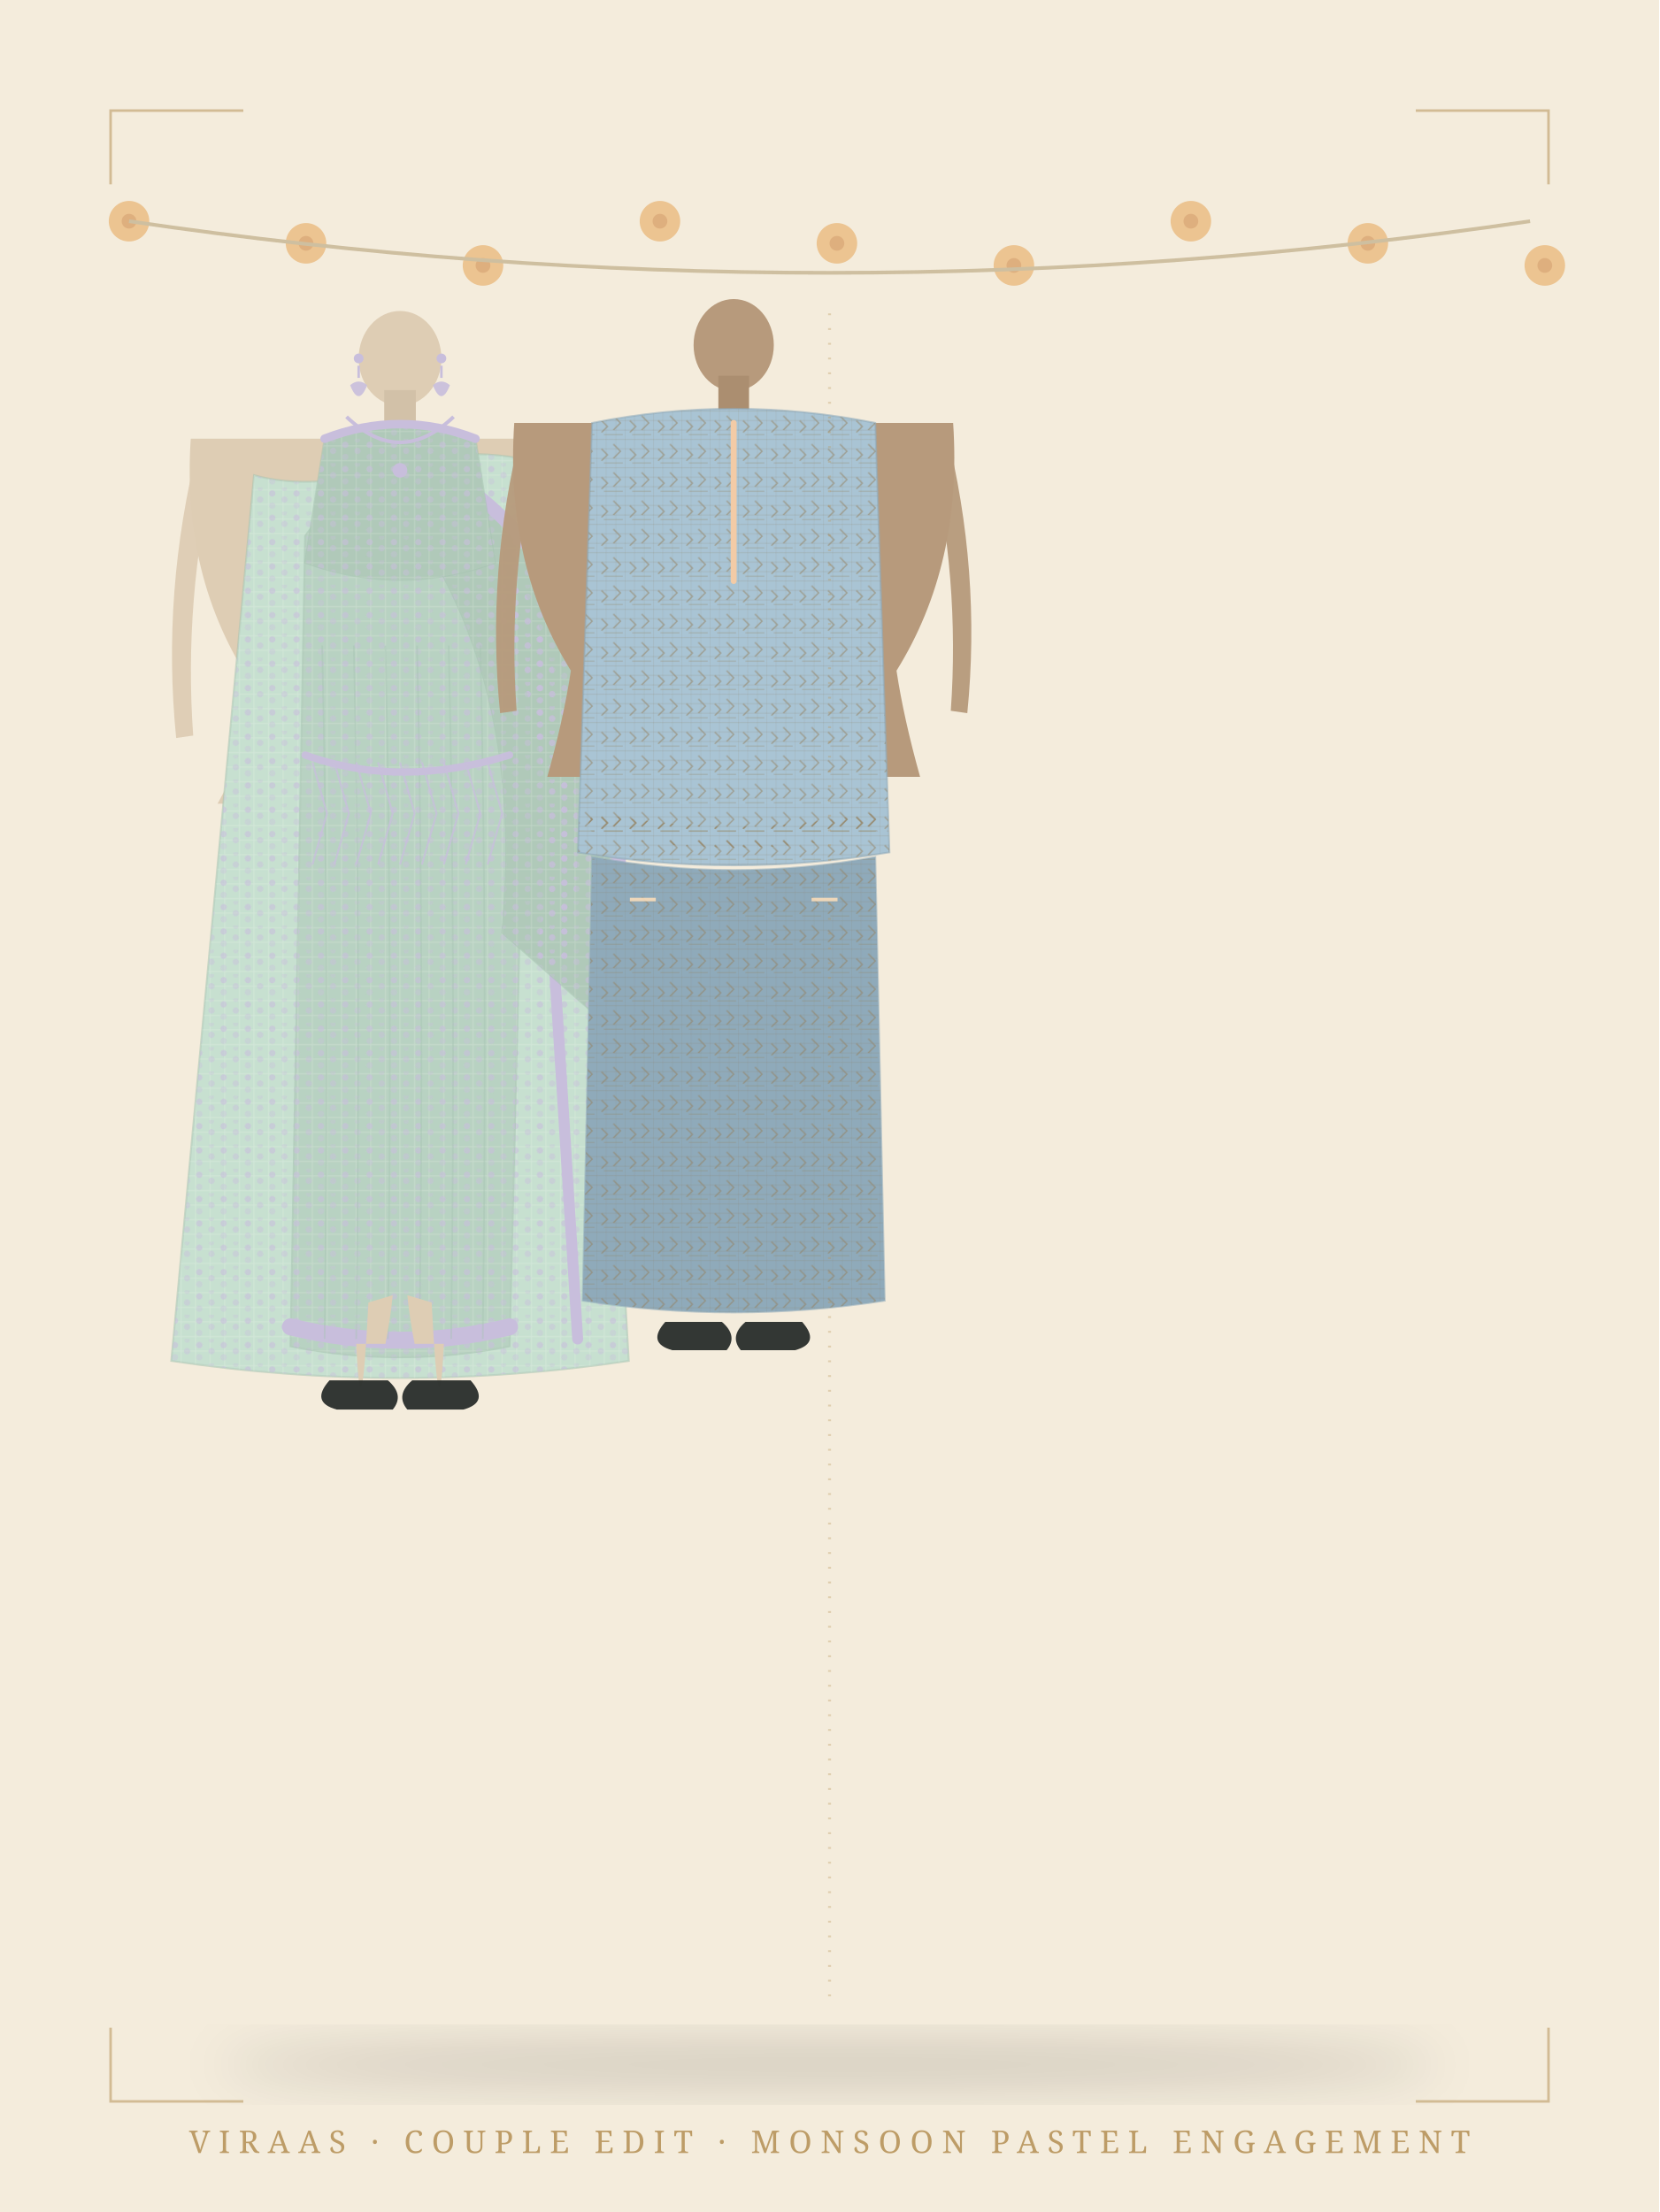
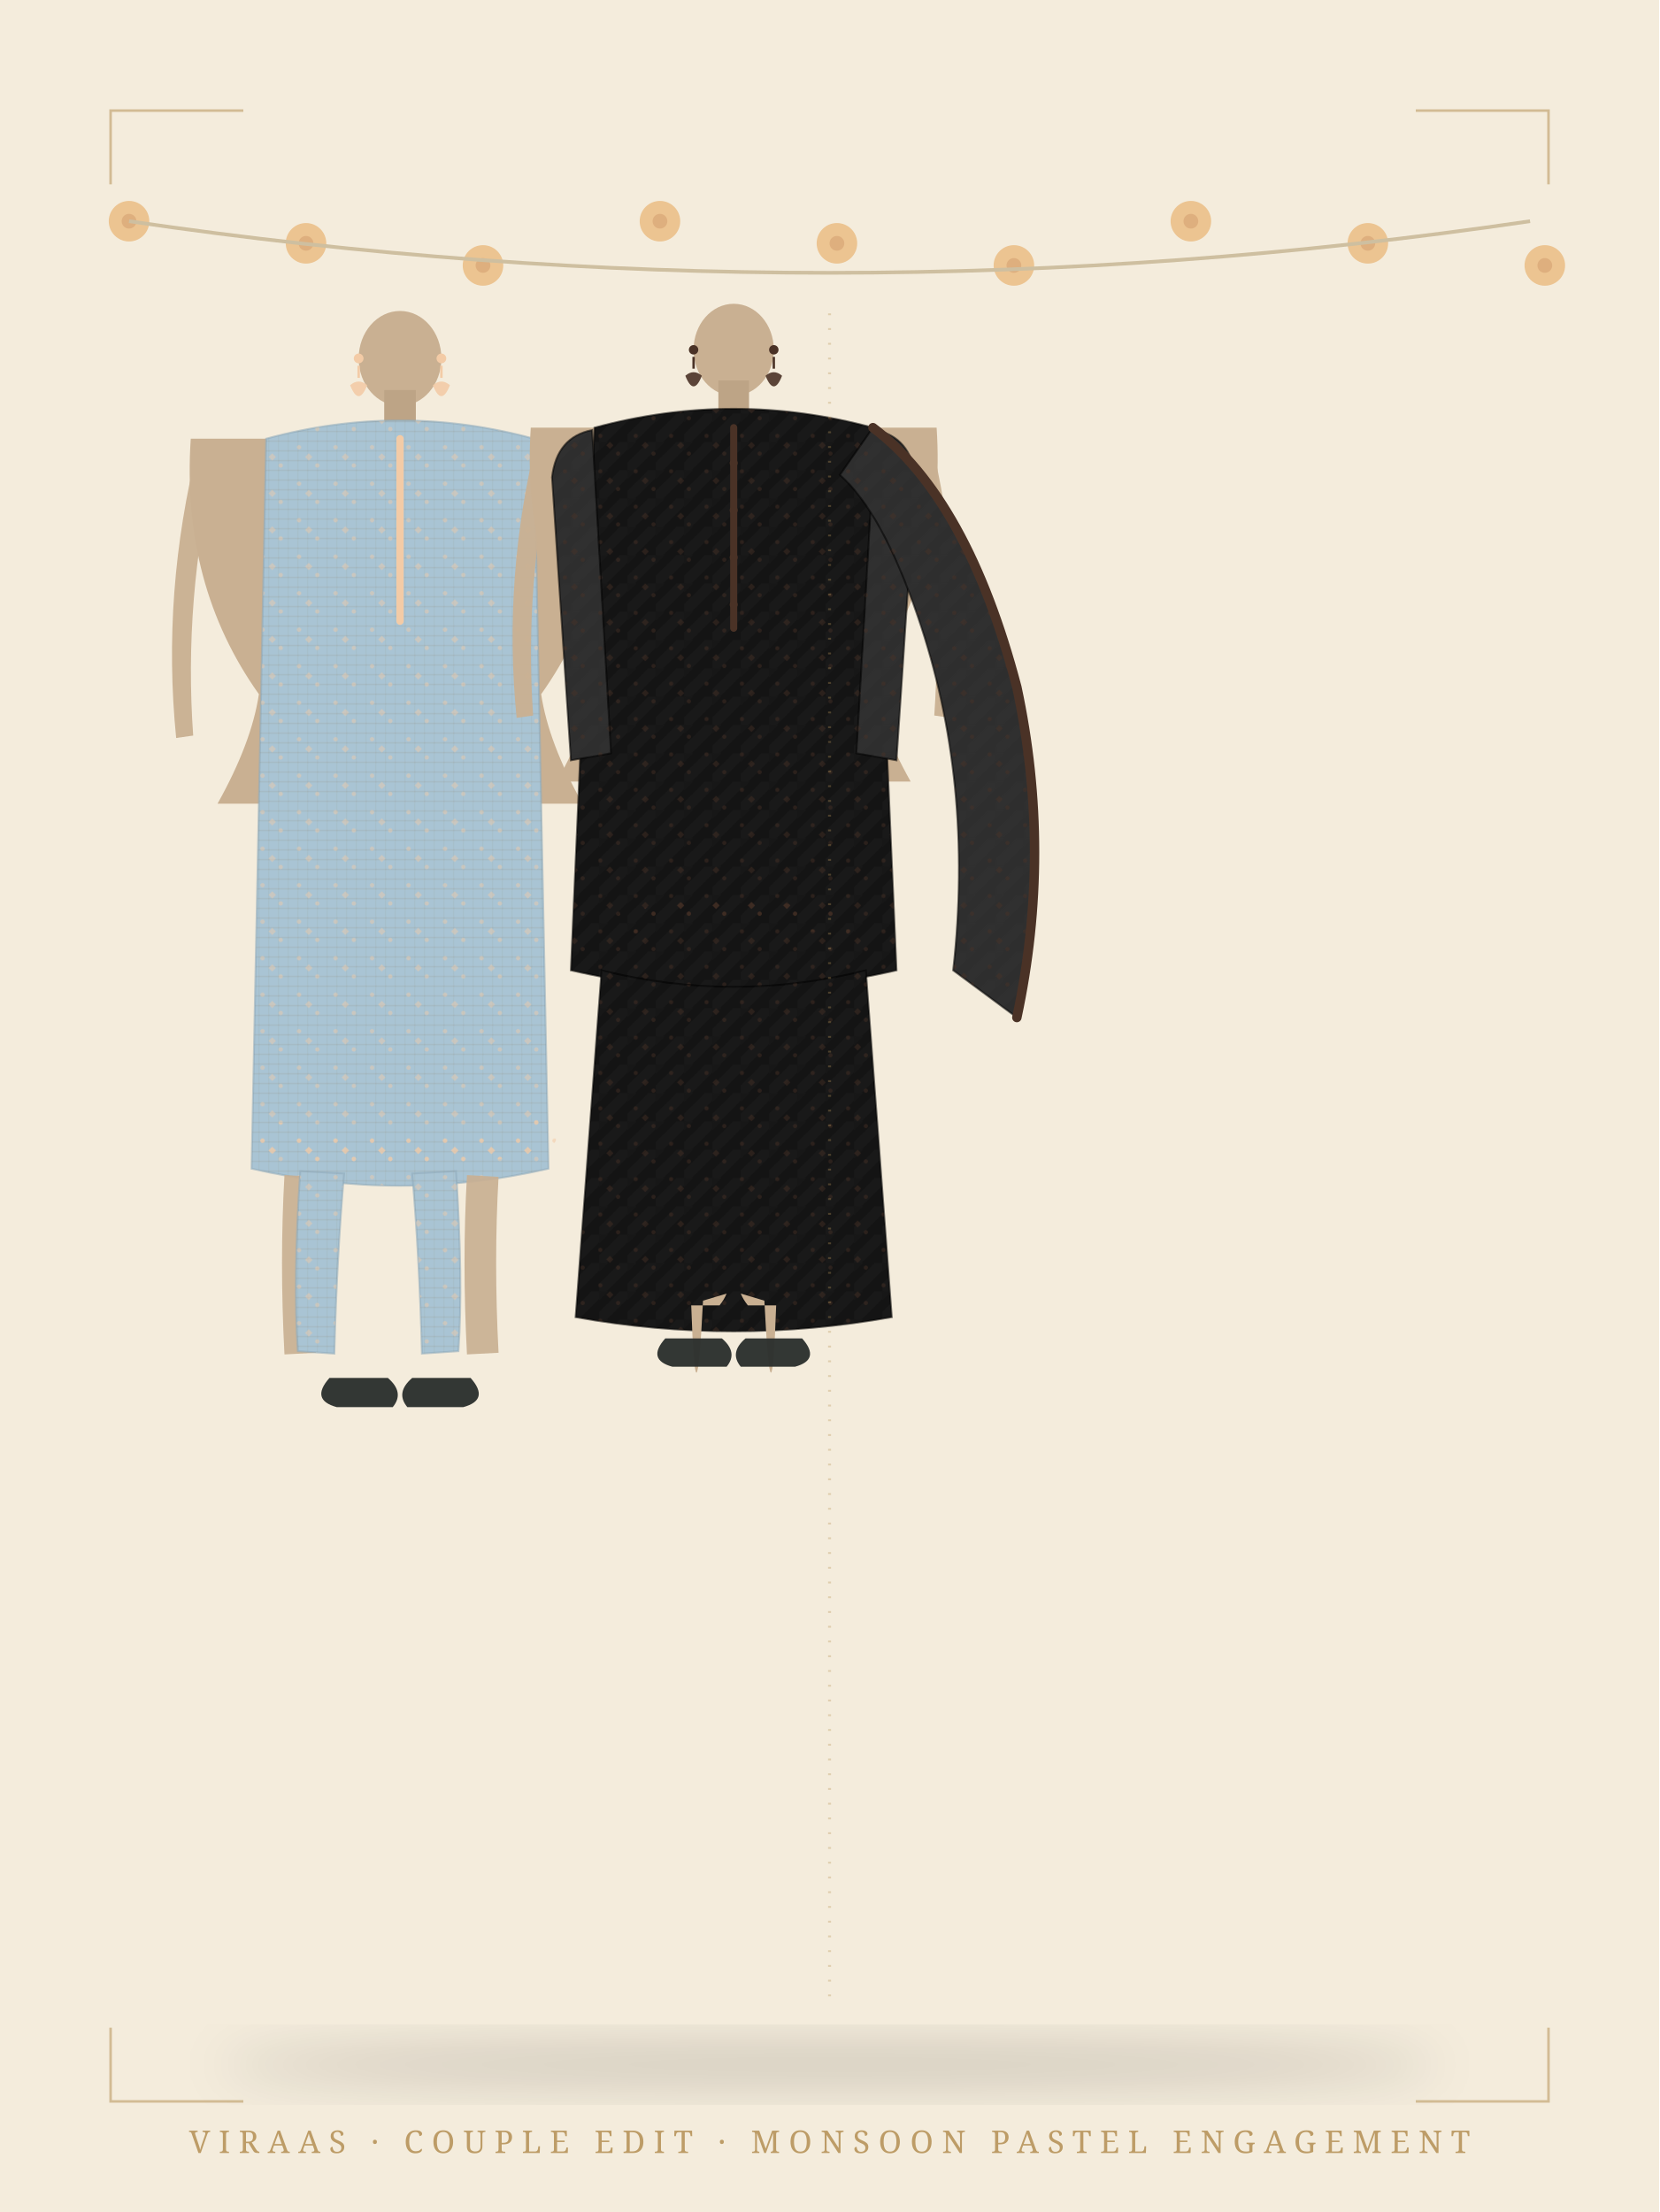
<svg xmlns="http://www.w3.org/2000/svg" viewBox="0 0 900 1200" width="900" height="1200">
  <defs>
-     <pattern id="f-cvhudt5ah" patternUnits="userSpaceOnUse" width="24" height="24">
-       <rect width="24" height="24" fill="#FFFDF7" opacity="0.12" />
-       <path d="M0 6 H24 M0 18 H24 M6 0 V24 M18 0 V24" stroke="#FFFDF7" stroke-width="0.7" opacity="0.2" fill="none" />
-     </pattern>
-     <pattern id="k-cvhudt5ah" patternUnits="userSpaceOnUse" width="20" height="20">
-       <g fill="#C8BEDC" opacity="0.8">
-         <circle cx="5" cy="5" r="2.6" />
-         <circle cx="15" cy="10" r="2.6" opacity="0.75" />
-         <circle cx="5" cy="15" r="2.6" opacity="0.6" />
-         <circle cx="15" cy="1" r="2.2" opacity="0.5" />
-       </g>
-     </pattern>
-     <pattern id="f-cvhudt5am" patternUnits="userSpaceOnUse" width="24" height="24">
+     <pattern id="f-cvgddlkwh" patternUnits="userSpaceOnUse" width="24" height="24">
      <path d="M0 6 H24 M0 14 H24 M0 22 H24" stroke="#8B7C5E" stroke-width="0.8" opacity="0.18" fill="none" />
      <path d="M6 0 V24 M14 0 V24 M22 0 V24" stroke="#8B7C5E" stroke-width="0.6" opacity="0.13" fill="none" />
    </pattern>
-     <pattern id="k-cvhudt5am" patternUnits="userSpaceOnUse" width="24" height="24">
-       <g stroke="#94815F" stroke-width="1.2" opacity="0.7" fill="none">
-         <path d="M2 6 l5 5 -5 5 M12 2 l6 6 -6 6" />
-         <path d="M4 18 h16" opacity="0.5" />
+     <pattern id="k-cvgddlkwh" patternUnits="userSpaceOnUse" width="30" height="30">
+       <g fill="#F3CBA6" opacity="0.6">
+         <circle cx="7" cy="7" r="1.8" />
+         <circle cx="22" cy="22" r="1.8" />
+         <path d="M15 12 l3 3 -3 3 -3 -3z" />
+       </g>
+     </pattern>
+     <pattern id="f-cvgddlkwm" patternUnits="userSpaceOnUse" width="24" height="24">
+       <path d="M-8 32 L32 -8" stroke="#3c3c3c" stroke-width="9" opacity="0.12" />
+       <path d="M-8 12 L12 -8" stroke="#3c3c3c" stroke-width="5" opacity="0.08" />
+     </pattern>
+     <pattern id="k-cvgddlkwm" patternUnits="userSpaceOnUse" width="30" height="30">
+       <g fill="#4A3226" opacity="0.6">
+         <circle cx="7" cy="7" r="1.8" />
+         <circle cx="22" cy="22" r="1.8" />
+         <path d="M15 12 l3 3 -3 3 -3 -3z" />
      </g>
    </pattern>
    <filter id="soft">
      <feGaussianBlur stdDeviation="14" />
    </filter>
  </defs>
  <rect width="900" height="1200" fill="#F4ECDC" />
  <g opacity="0.5">
    <circle cx="70" cy="120" r="11" fill="#E39B45" />
    <circle cx="70" cy="120" r="4" fill="#C8711F" />
    <circle cx="166" cy="132" r="11" fill="#E39B45" />
    <circle cx="166" cy="132" r="4" fill="#C8711F" />
    <circle cx="262" cy="144" r="11" fill="#E39B45" />
    <circle cx="262" cy="144" r="4" fill="#C8711F" />
    <circle cx="358" cy="120" r="11" fill="#E39B45" />
    <circle cx="358" cy="120" r="4" fill="#C8711F" />
    <circle cx="454" cy="132" r="11" fill="#E39B45" />
    <circle cx="454" cy="132" r="4" fill="#C8711F" />
    <circle cx="550" cy="144" r="11" fill="#E39B45" />
    <circle cx="550" cy="144" r="4" fill="#C8711F" />
    <circle cx="646" cy="120" r="11" fill="#E39B45" />
    <circle cx="646" cy="120" r="4" fill="#C8711F" />
    <circle cx="742" cy="132" r="11" fill="#E39B45" />
    <circle cx="742" cy="132" r="4" fill="#C8711F" />
    <circle cx="838" cy="144" r="11" fill="#E39B45" />
    <circle cx="838" cy="144" r="4" fill="#C8711F" />
    <path d="M70 120 Q450 176 830 120" stroke="#A89163" stroke-width="2" fill="none" />
  </g>
  <g transform="translate(-80 40) scale(0.66)">
    <g>
-       <ellipse cx="450" cy="234" rx="34" ry="39" fill="#DECDB4" />
-       <path d="M437 260 h26 v46 h-26z" fill="#d2c1a8" />
-       <path d="M284 306 q-30 120 -18 240 l14 -2 q-8 -112 18 -224z" fill="#DECDB4" opacity="0.95" />
-       <path d="M616 306 q30 120 18 240 l-14 -2 q8 -112 -18 -224z" fill="#DECDB4" opacity="0.95" />
-       <path d="M278 300 Q270 420 334 510 Q328 550 300 600 L600 600 Q572 550 566 510 Q630 420 622 300 Z" fill="#DECDB4" />
+       <ellipse cx="450" cy="234" rx="34" ry="39" fill="#C9B092" />
+       <path d="M437 260 h26 v46 h-26z" fill="#bda486" />
+       <path d="M284 306 q-30 120 -18 240 l14 -2 q-8 -112 18 -224z" fill="#C9B092" opacity="0.95" />
+       <path d="M616 306 q30 120 18 240 l-14 -2 q8 -112 -18 -224z" fill="#C9B092" opacity="0.95" />
+       <path d="M278 300 Q270 420 334 510 Q328 550 300 600 L600 600 Q572 550 566 510 Q630 420 622 300 Z" fill="#C9B092" />
    </g>
-     <clipPath id="cc-cvhudt5ah-1">
-       <path d="M262 1058 Q450 1086 638 1058 L596 330 Q520 300 452 322 Q380 344 330 330 Z" />
+     <clipPath id="cc-cvgddlkwh-1">
+       <path d="M340 300 Q450 270 560 300 L572 900 Q450 928 328 900 Z" />
    </clipPath>
-     <path d="M262 1058 Q450 1086 638 1058 L596 330 Q520 300 452 322 Q380 344 330 330 Z" fill="#BFDCCB" stroke="#a5c2b1" stroke-width="1.6" stroke-opacity="0.55" />
-     <g clip-path="url(#cc-cvhudt5ah-1)">
-       <path d="M262 1058 Q450 1086 638 1058 L596 330 Q520 300 452 322 Q380 344 330 330 Z" fill="url(#f-cvhudt5ah)" />
-       <path d="M262 1058 Q450 1086 638 1058 L596 330 Q520 300 452 322 Q380 344 330 330 Z" fill="url(#k-cvhudt5ah)" opacity="0.72" />
+     <path d="M340 300 Q450 270 560 300 L572 900 Q450 928 328 900 Z" fill="#A9C4D4" stroke="#8faaba" stroke-width="1.6" stroke-opacity="0.55" />
+     <g clip-path="url(#cc-cvgddlkwh-1)">
+       <path d="M340 300 Q450 270 560 300 L572 900 Q450 928 328 900 Z" fill="url(#f-cvgddlkwh)" />
+       <path d="M340 300 Q450 270 560 300 L572 900 Q450 928 328 900 Z" fill="url(#k-cvgddlkwh)" opacity="0.72" />
    </g>
-     <clipPath id="cc-cvhudt5ah-2">
-       <path d="M452 322 Q400 340 372 380 L360 1046 Q450 1064 540 1046 L556 388 Q520 344 452 322Z" />
+     <path d="M450 300 V450" fill="none" stroke="#F3CBA6" stroke-width="6" stroke-linecap="round" />
+     <path d="M336 872 Q450 900 566 872" fill="none" stroke="url(#k-cvgddlkwh)" stroke-width="26" stroke-linecap="round" opacity="0.95" />
+     <g>
+       <path d="M368 906 q-4 70 0 146" stroke="#C9B092" stroke-width="26" fill="none" opacity="0.92" />
+       <path d="M518 906 q-4 70 0 146" stroke="#C9B092" stroke-width="26" fill="none" opacity="0.92" />
+     </g>
+     <clipPath id="cc-cvgddlkwh-2">
+       <path d="M368 902 q-6 90 -2 148 l30 2 q2 -78 8 -148z" />
    </clipPath>
-     <path d="M452 322 Q400 340 372 380 L360 1046 Q450 1064 540 1046 L556 388 Q520 344 452 322Z" fill="#afccbb" stroke="#a5c2b1" stroke-width="1.6" stroke-opacity="0.55" />
-     <g clip-path="url(#cc-cvhudt5ah-2)">
-       <path d="M452 322 Q400 340 372 380 L360 1046 Q450 1064 540 1046 L556 388 Q520 344 452 322Z" fill="url(#f-cvhudt5ah)" />
-       <path d="M452 322 Q400 340 372 380 L360 1046 Q450 1064 540 1046 L556 388 Q520 344 452 322Z" fill="url(#k-cvhudt5ah)" opacity="0.72" />
+     <path d="M368 902 q-6 90 -2 148 l30 2 q2 -78 8 -148z" fill="#A9C4D4" stroke="#8faaba" stroke-width="1.6" stroke-opacity="0.55" />
+     <g clip-path="url(#cc-cvgddlkwh-2)">
+       <path d="M368 902 q-6 90 -2 148 l30 2 q2 -78 8 -148z" fill="url(#f-cvgddlkwh)" />
+       <path d="M368 902 q-6 90 -2 148 l30 2 q2 -78 8 -148z" fill="url(#k-cvgddlkwh)" opacity="0.72" />
    </g>
-     <path d="M360 1030 Q450 1052 540 1030" fill="none" stroke="#C8BEDC" stroke-width="14" stroke-linecap="round" />
-     <path d="M556 400 L596 1040" fill="none" stroke="#C8BEDC" stroke-width="9" stroke-linecap="round" />
-     <clipPath id="cc-cvhudt5ah-3">
-       <path d="M470 318 Q560 366 604 470 Q648 600 618 780 L534 706 Q548 560 502 448 Q470 372 430 342 Z" />
+     <clipPath id="cc-cvgddlkwh-3">
+       <path d="M496 902 q6 90 2 148 l-30 2 q-2 -78 -8 -148z" />
    </clipPath>
-     <path d="M470 318 Q560 366 604 470 Q648 600 618 780 L534 706 Q548 560 502 448 Q470 372 430 342 Z" fill="#a5c2b1" stroke="#a5c2b1" stroke-width="1.6" stroke-opacity="0.55" />
-     <g clip-path="url(#cc-cvhudt5ah-3)">
-       <path d="M470 318 Q560 366 604 470 Q648 600 618 780 L534 706 Q548 560 502 448 Q470 372 430 342 Z" fill="url(#f-cvhudt5ah)" />
-       <path d="M470 318 Q560 366 604 470 Q648 600 618 780 L534 706 Q548 560 502 448 Q470 372 430 342 Z" fill="url(#k-cvhudt5ah)" opacity="0.72" />
-     </g>
-     <path d="M470 318 Q560 366 604 470 Q648 600 618 780" fill="none" stroke="#C8BEDC" stroke-width="11" stroke-linecap="round" />
-     <path d="M540 430 Q600 560 576 720" fill="none" stroke="url(#k-cvhudt5ah)" stroke-width="26" stroke-linecap="round" opacity="0.95" />
-     <g>
-       <path d="M386 470 q6 260 2 570" stroke="#a5c2b1" stroke-width="1.4" opacity="0.4" fill="none" />
-       <path d="M412 470 q6 260 2 570" stroke="#a5c2b1" stroke-width="1.4" opacity="0.4" fill="none" />
-       <path d="M438 470 q6 260 2 570" stroke="#a5c2b1" stroke-width="1.4" opacity="0.4" fill="none" />
-       <path d="M464 470 q6 260 2 570" stroke="#a5c2b1" stroke-width="1.4" opacity="0.4" fill="none" />
-       <path d="M490 470 q6 260 2 570" stroke="#a5c2b1" stroke-width="1.4" opacity="0.4" fill="none" />
-       <path d="M516 470 q6 260 2 570" stroke="#a5c2b1" stroke-width="1.4" opacity="0.4" fill="none" />
-     </g>
-     <clipPath id="cc-cvhudt5ah-4">
-       <path d="M388 300 Q450 274 512 300 L528 402 Q450 430 372 402 Z" />
-     </clipPath>
-     <path d="M388 300 Q450 274 512 300 L528 402 Q450 430 372 402 Z" fill="#a5c2b1" stroke="#a5c2b1" stroke-width="1.6" stroke-opacity="0.55" />
-     <g clip-path="url(#cc-cvhudt5ah-4)">
-       <path d="M388 300 Q450 274 512 300 L528 402 Q450 430 372 402 Z" fill="url(#f-cvhudt5ah)" />
-       <path d="M388 300 Q450 274 512 300 L528 402 Q450 430 372 402 Z" fill="url(#k-cvhudt5ah)" opacity="0.72" />
-     </g>
-     <path d="M388 300 Q450 276 512 300" fill="none" stroke="#C8BEDC" stroke-width="7" stroke-linecap="round" />
-     <g>
-       <path d="M424 1010 q-6 120 -10 34 l24 0 q4 -20 6 -40z" fill="#DECDB4" />
-       <path d="M476 1010 q6 120 10 34 l-24 0 q-4 -20 -6 -40z" fill="#DECDB4" />
+     <path d="M496 902 q6 90 2 148 l-30 2 q-2 -78 -8 -148z" fill="#A9C4D4" stroke="#8faaba" stroke-width="1.6" stroke-opacity="0.55" />
+     <g clip-path="url(#cc-cvgddlkwh-3)">
+       <path d="M496 902 q6 90 2 148 l-30 2 q-2 -78 -8 -148z" fill="url(#f-cvgddlkwh)" />
+       <path d="M496 902 q6 90 2 148 l-30 2 q-2 -78 -8 -148z" fill="url(#k-cvgddlkwh)" opacity="0.72" />
    </g>
    <g fill="#2A2E2C" opacity="0.95">
-       <path d="M392 1074 q-16 18 6 24 h46 q10 -12 -4 -24z" />
-       <path d="M508 1074 q16 18 -6 24 h-46 q-10 -12 4 -24z" />
+       <path d="M392 1072 q-16 18 6 24 h46 q10 -12 -4 -24z" />
+       <path d="M508 1072 q16 18 -6 24 h-46 q-10 -12 4 -24z" />
    </g>
    <g>
      <g>
-         <circle cx="416" cy="234" r="4" fill="#C8BEDC" />
-         <path d="M416 240 l0 10" stroke="#C8BEDC" stroke-width="2" />
-         <path d="M409 256 Q416 274 423 256 Q416 250 409 256z" fill="#C8BEDC" opacity="0.9" />
+         <circle cx="416" cy="234" r="4" fill="#F3CBA6" />
+         <path d="M416 240 l0 10" stroke="#F3CBA6" stroke-width="2" />
+         <path d="M409 256 Q416 274 423 256 Q416 250 409 256z" fill="#F3CBA6" opacity="0.9" />
      </g>
      <g>
-         <circle cx="484" cy="234" r="4" fill="#C8BEDC" />
-         <path d="M484 240 l0 10" stroke="#C8BEDC" stroke-width="2" />
-         <path d="M477 256 Q484 274 491 256 Q484 250 477 256z" fill="#C8BEDC" opacity="0.9" />
+         <circle cx="484" cy="234" r="4" fill="#F3CBA6" />
+         <path d="M484 240 l0 10" stroke="#F3CBA6" stroke-width="2" />
+         <path d="M477 256 Q484 274 491 256 Q484 250 477 256z" fill="#F3CBA6" opacity="0.9" />
      </g>
-     </g>
-     <g fill="none" stroke="#C8BEDC" stroke-width="3">
-       <path d="M406 282 Q450 324 494 282" />
-     </g>
-     <g fill="#C8BEDC">
-       <circle cx="450" cy="326" r="6" />
-     </g>
-     <g opacity="0.95">
-       <path d="M372 560 Q450 588 540 560" fill="none" stroke="#C8BEDC" stroke-width="6" stroke-linecap="round" />
-       <path d="M378 566 l12 42 -12 42" stroke="#C8BEDC" stroke-width="1.6" fill="none" opacity="0.8" />
-       <path d="M396 566 l12 42 -12 42" stroke="#C8BEDC" stroke-width="1.6" fill="none" opacity="0.8" />
-       <path d="M414 566 l12 42 -12 42" stroke="#C8BEDC" stroke-width="1.6" fill="none" opacity="0.8" />
-       <path d="M432 566 l12 42 -12 42" stroke="#C8BEDC" stroke-width="1.6" fill="none" opacity="0.8" />
-       <path d="M450 566 l12 42 -12 42" stroke="#C8BEDC" stroke-width="1.6" fill="none" opacity="0.8" />
-       <path d="M468 566 l12 42 -12 42" stroke="#C8BEDC" stroke-width="1.6" fill="none" opacity="0.8" />
-       <path d="M486 566 l12 42 -12 42" stroke="#C8BEDC" stroke-width="1.6" fill="none" opacity="0.8" />
-       <path d="M504 566 l12 42 -12 42" stroke="#C8BEDC" stroke-width="1.6" fill="none" opacity="0.8" />
-       <path d="M522 566 l12 42 -12 42" stroke="#C8BEDC" stroke-width="1.6" fill="none" opacity="0.8" />
    </g>
  </g>
  <g transform="translate(110 40) scale(0.64)">
    <g>
-       <ellipse cx="450" cy="230" rx="34" ry="39" fill="#B79A7C" />
-       <path d="M437 256 h26 v46 h-26z" fill="#ab8e70" />
-       <path d="M270 302 q-30 120 -18 240 l14 -2 q-8 -112 18 -224z" fill="#B79A7C" opacity="0.95" />
-       <path d="M630 302 q30 120 18 240 l-14 -2 q8 -112 -18 -224z" fill="#B79A7C" opacity="0.95" />
-       <path d="M264 296 Q256 416 312 506 Q306 546 292 596 L608 596 Q594 546 588 506 Q644 416 636 296 Z" fill="#B79A7C" />
+       <ellipse cx="450" cy="234" rx="34" ry="39" fill="#C9B092" />
+       <path d="M437 260 h26 v46 h-26z" fill="#bda486" />
+       <path d="M284 306 q-30 120 -18 240 l14 -2 q-8 -112 18 -224z" fill="#C9B092" opacity="0.95" />
+       <path d="M616 306 q30 120 18 240 l-14 -2 q8 -112 -18 -224z" fill="#C9B092" opacity="0.95" />
+       <path d="M278 300 Q270 420 334 510 Q328 550 300 600 L600 600 Q572 550 566 510 Q630 420 622 300 Z" fill="#C9B092" />
    </g>
-     <clipPath id="cc-cvhudt5am-1">
-       <path d="M330 296 Q450 272 570 296 L582 660 Q450 682 318 660 Z" />
+     <clipPath id="cc-cvgddlkwm-1">
+       <path d="M332 300 Q450 268 568 300 L588 760 Q450 792 312 760 Z" />
    </clipPath>
-     <path d="M330 296 Q450 272 570 296 L582 660 Q450 682 318 660 Z" fill="#A9C4D4" stroke="#8faaba" stroke-width="1.6" stroke-opacity="0.55" />
-     <g clip-path="url(#cc-cvhudt5am-1)">
-       <path d="M330 296 Q450 272 570 296 L582 660 Q450 682 318 660 Z" fill="url(#f-cvhudt5am)" />
-       <path d="M330 296 Q450 272 570 296 L582 660 Q450 682 318 660 Z" fill="url(#k-cvhudt5am)" opacity="0.72" />
+     <path d="M332 300 Q450 268 568 300 L588 760 Q450 792 312 760 Z" fill="#141414" stroke="#000000" stroke-width="1.6" stroke-opacity="0.55" />
+     <g clip-path="url(#cc-cvgddlkwm-1)">
+       <path d="M332 300 Q450 268 568 300 L588 760 Q450 792 312 760 Z" fill="url(#f-cvgddlkwm)" />
+       <path d="M332 300 Q450 268 568 300 L588 760 Q450 792 312 760 Z" fill="url(#k-cvgddlkwm)" opacity="0.72" />
    </g>
-     <path d="M450 296 V430" fill="none" stroke="#F3CBA6" stroke-width="5" stroke-linecap="round" />
-     <path d="M336 636 Q450 658 564 636" fill="none" stroke="url(#k-cvhudt5am)" stroke-width="18" stroke-linecap="round" opacity="0.95" />
-     <clipPath id="cc-cvhudt5am-2">
-       <path d="M330 664 Q450 686 570 664 L578 1040 Q450 1060 322 1040 Z" />
+     <path d="M450 300 V470" fill="none" stroke="#4A3226" stroke-width="6" stroke-linecap="round" />
+     <circle cx="450" cy="330" r="3.4" fill="#4A3226" />
+     <circle cx="450" cy="370" r="3.4" fill="#4A3226" />
+     <circle cx="450" cy="410" r="3.4" fill="#4A3226" />
+     <circle cx="450" cy="450" r="3.4" fill="#4A3226" />
+     <clipPath id="cc-cvgddlkwm-2">
+       <path d="M330 302 q-30 6 -34 40 l16 240 l34 -6 z" />
    </clipPath>
-     <path d="M330 664 Q450 686 570 664 L578 1040 Q450 1060 322 1040 Z" fill="#8faaba" stroke="#8faaba" stroke-width="1.6" stroke-opacity="0.55" />
-     <g clip-path="url(#cc-cvhudt5am-2)">
-       <path d="M330 664 Q450 686 570 664 L578 1040 Q450 1060 322 1040 Z" fill="url(#f-cvhudt5am)" />
-       <path d="M330 664 Q450 686 570 664 L578 1040 Q450 1060 322 1040 Z" fill="url(#k-cvhudt5am)" opacity="0.72" />
+     <path d="M330 302 q-30 6 -34 40 l16 240 l34 -6 z" fill="#2e2e2e" stroke="#000000" stroke-width="1.6" stroke-opacity="0.55" />
+     <g clip-path="url(#cc-cvgddlkwm-2)">
+       <path d="M330 302 q-30 6 -34 40 l16 240 l34 -6 z" fill="url(#f-cvgddlkwm)" />
+       <path d="M330 302 q-30 6 -34 40 l16 240 l34 -6 z" fill="url(#k-cvgddlkwm)" opacity="0.72" />
    </g>
-     <g stroke="#ffdfba" stroke-width="3" opacity="0.85" fill="none">
-       <path d="M362 700 h22 M516 700 h22" />
+     <clipPath id="cc-cvgddlkwm-3">
+       <path d="M570 302 q30 6 34 40 l-16 240 l-34 -6 z" />
+     </clipPath>
+     <path d="M570 302 q30 6 34 40 l-16 240 l-34 -6 z" fill="#2e2e2e" stroke="#000000" stroke-width="1.6" stroke-opacity="0.55" />
+     <g clip-path="url(#cc-cvgddlkwm-3)">
+       <path d="M570 302 q30 6 34 40 l-16 240 l-34 -6 z" fill="url(#f-cvgddlkwm)" />
+       <path d="M570 302 q30 6 34 40 l-16 240 l-34 -6 z" fill="url(#k-cvgddlkwm)" opacity="0.72" />
+     </g>
+     <clipPath id="cc-cvgddlkwm-4">
+       <path d="M338 760 Q450 788 562 760 L584 1054 Q450 1078 316 1054 Z" />
+     </clipPath>
+     <path d="M338 760 Q450 788 562 760 L584 1054 Q450 1078 316 1054 Z" fill="#141414" stroke="#000000" stroke-width="1.6" stroke-opacity="0.55" />
+     <g clip-path="url(#cc-cvgddlkwm-4)">
+       <path d="M338 760 Q450 788 562 760 L584 1054 Q450 1078 316 1054 Z" fill="url(#f-cvgddlkwm)" />
+       <path d="M338 760 Q450 788 562 760 L584 1054 Q450 1078 316 1054 Z" fill="url(#k-cvgddlkwm)" opacity="0.72" />
+     </g>
+     <clipPath id="cc-cvgddlkwm-5">
+       <path d="M568 300 Q648 360 690 520 Q720 660 690 800 L636 760 Q654 600 606 460 Q576 372 540 340Z" />
+     </clipPath>
+     <path d="M568 300 Q648 360 690 520 Q720 660 690 800 L636 760 Q654 600 606 460 Q576 372 540 340Z" fill="#2e2e2e" stroke="#000000" stroke-width="1.6" stroke-opacity="0.55" />
+     <g clip-path="url(#cc-cvgddlkwm-5)">
+       <path d="M568 300 Q648 360 690 520 Q720 660 690 800 L636 760 Q654 600 606 460 Q576 372 540 340Z" fill="url(#f-cvgddlkwm)" />
+       <path d="M568 300 Q648 360 690 520 Q720 660 690 800 L636 760 Q654 600 606 460 Q576 372 540 340Z" fill="url(#k-cvgddlkwm)" opacity="0.72" />
+     </g>
+     <path d="M568 300 Q648 360 690 520 Q720 660 690 800" fill="none" stroke="#4A3226" stroke-width="8" stroke-linecap="round" />
+     <path d="M360 720 Q450 700 540 722" fill="none" stroke="url(#k-cvgddlkwm)" stroke-width="20" stroke-linecap="round" opacity="0.95" />
+     <g>
+       <path d="M424 1040 q-6 120 -10 4 l24 0 q4 -5 6 -10z" fill="#C9B092" />
+       <path d="M476 1040 q6 120 10 4 l-24 0 q-4 -5 -6 -10z" fill="#C9B092" />
    </g>
    <g fill="#2A2E2C" opacity="0.95">
-       <path d="M392 1058 q-16 18 6 24 h46 q10 -12 -4 -24z" />
-       <path d="M508 1058 q16 18 -6 24 h-46 q-10 -12 4 -24z" />
+       <path d="M392 1072 q-16 18 6 24 h46 q10 -12 -4 -24z" />
+       <path d="M508 1072 q16 18 -6 24 h-46 q-10 -12 4 -24z" />
+     </g>
+     <g>
+       <g>
+         <circle cx="416" cy="234" r="4" fill="#4A3226" />
+         <path d="M416 240 l0 10" stroke="#4A3226" stroke-width="2" />
+         <path d="M409 256 Q416 274 423 256 Q416 250 409 256z" fill="#4A3226" opacity="0.9" />
+       </g>
+       <g>
+         <circle cx="484" cy="234" r="4" fill="#4A3226" />
+         <path d="M484 240 l0 10" stroke="#4A3226" stroke-width="2" />
+         <path d="M477 256 Q484 274 491 256 Q484 250 477 256z" fill="#4A3226" opacity="0.9" />
+       </g>
    </g>
  </g>
  <ellipse cx="450" cy="1120" rx="330" ry="18" fill="#000" opacity="0.12" filter="url(#soft)" />
  <path d="M450 170 V1090" stroke="#B7945A" stroke-width="1.6" opacity="0.35" stroke-dasharray="1 7" />
  <g fill="none" stroke="#B7945A" opacity="0.55" stroke-width="1.4">
    <path d="M60 100 V60 H132" />
    <path d="M768 60 H840 V100" />
    <path d="M60 1100 V1140 H132" />
    <path d="M768 1140 H840 V1100" />
  </g>
  <text x="450" y="1168" text-anchor="middle" font-family="Georgia, serif" font-size="17" letter-spacing="4.6" fill="#B7945A" opacity="0.9">VIRAAS · COUPLE EDIT · MONSOON PASTEL ENGAGEMENT</text>
</svg>
